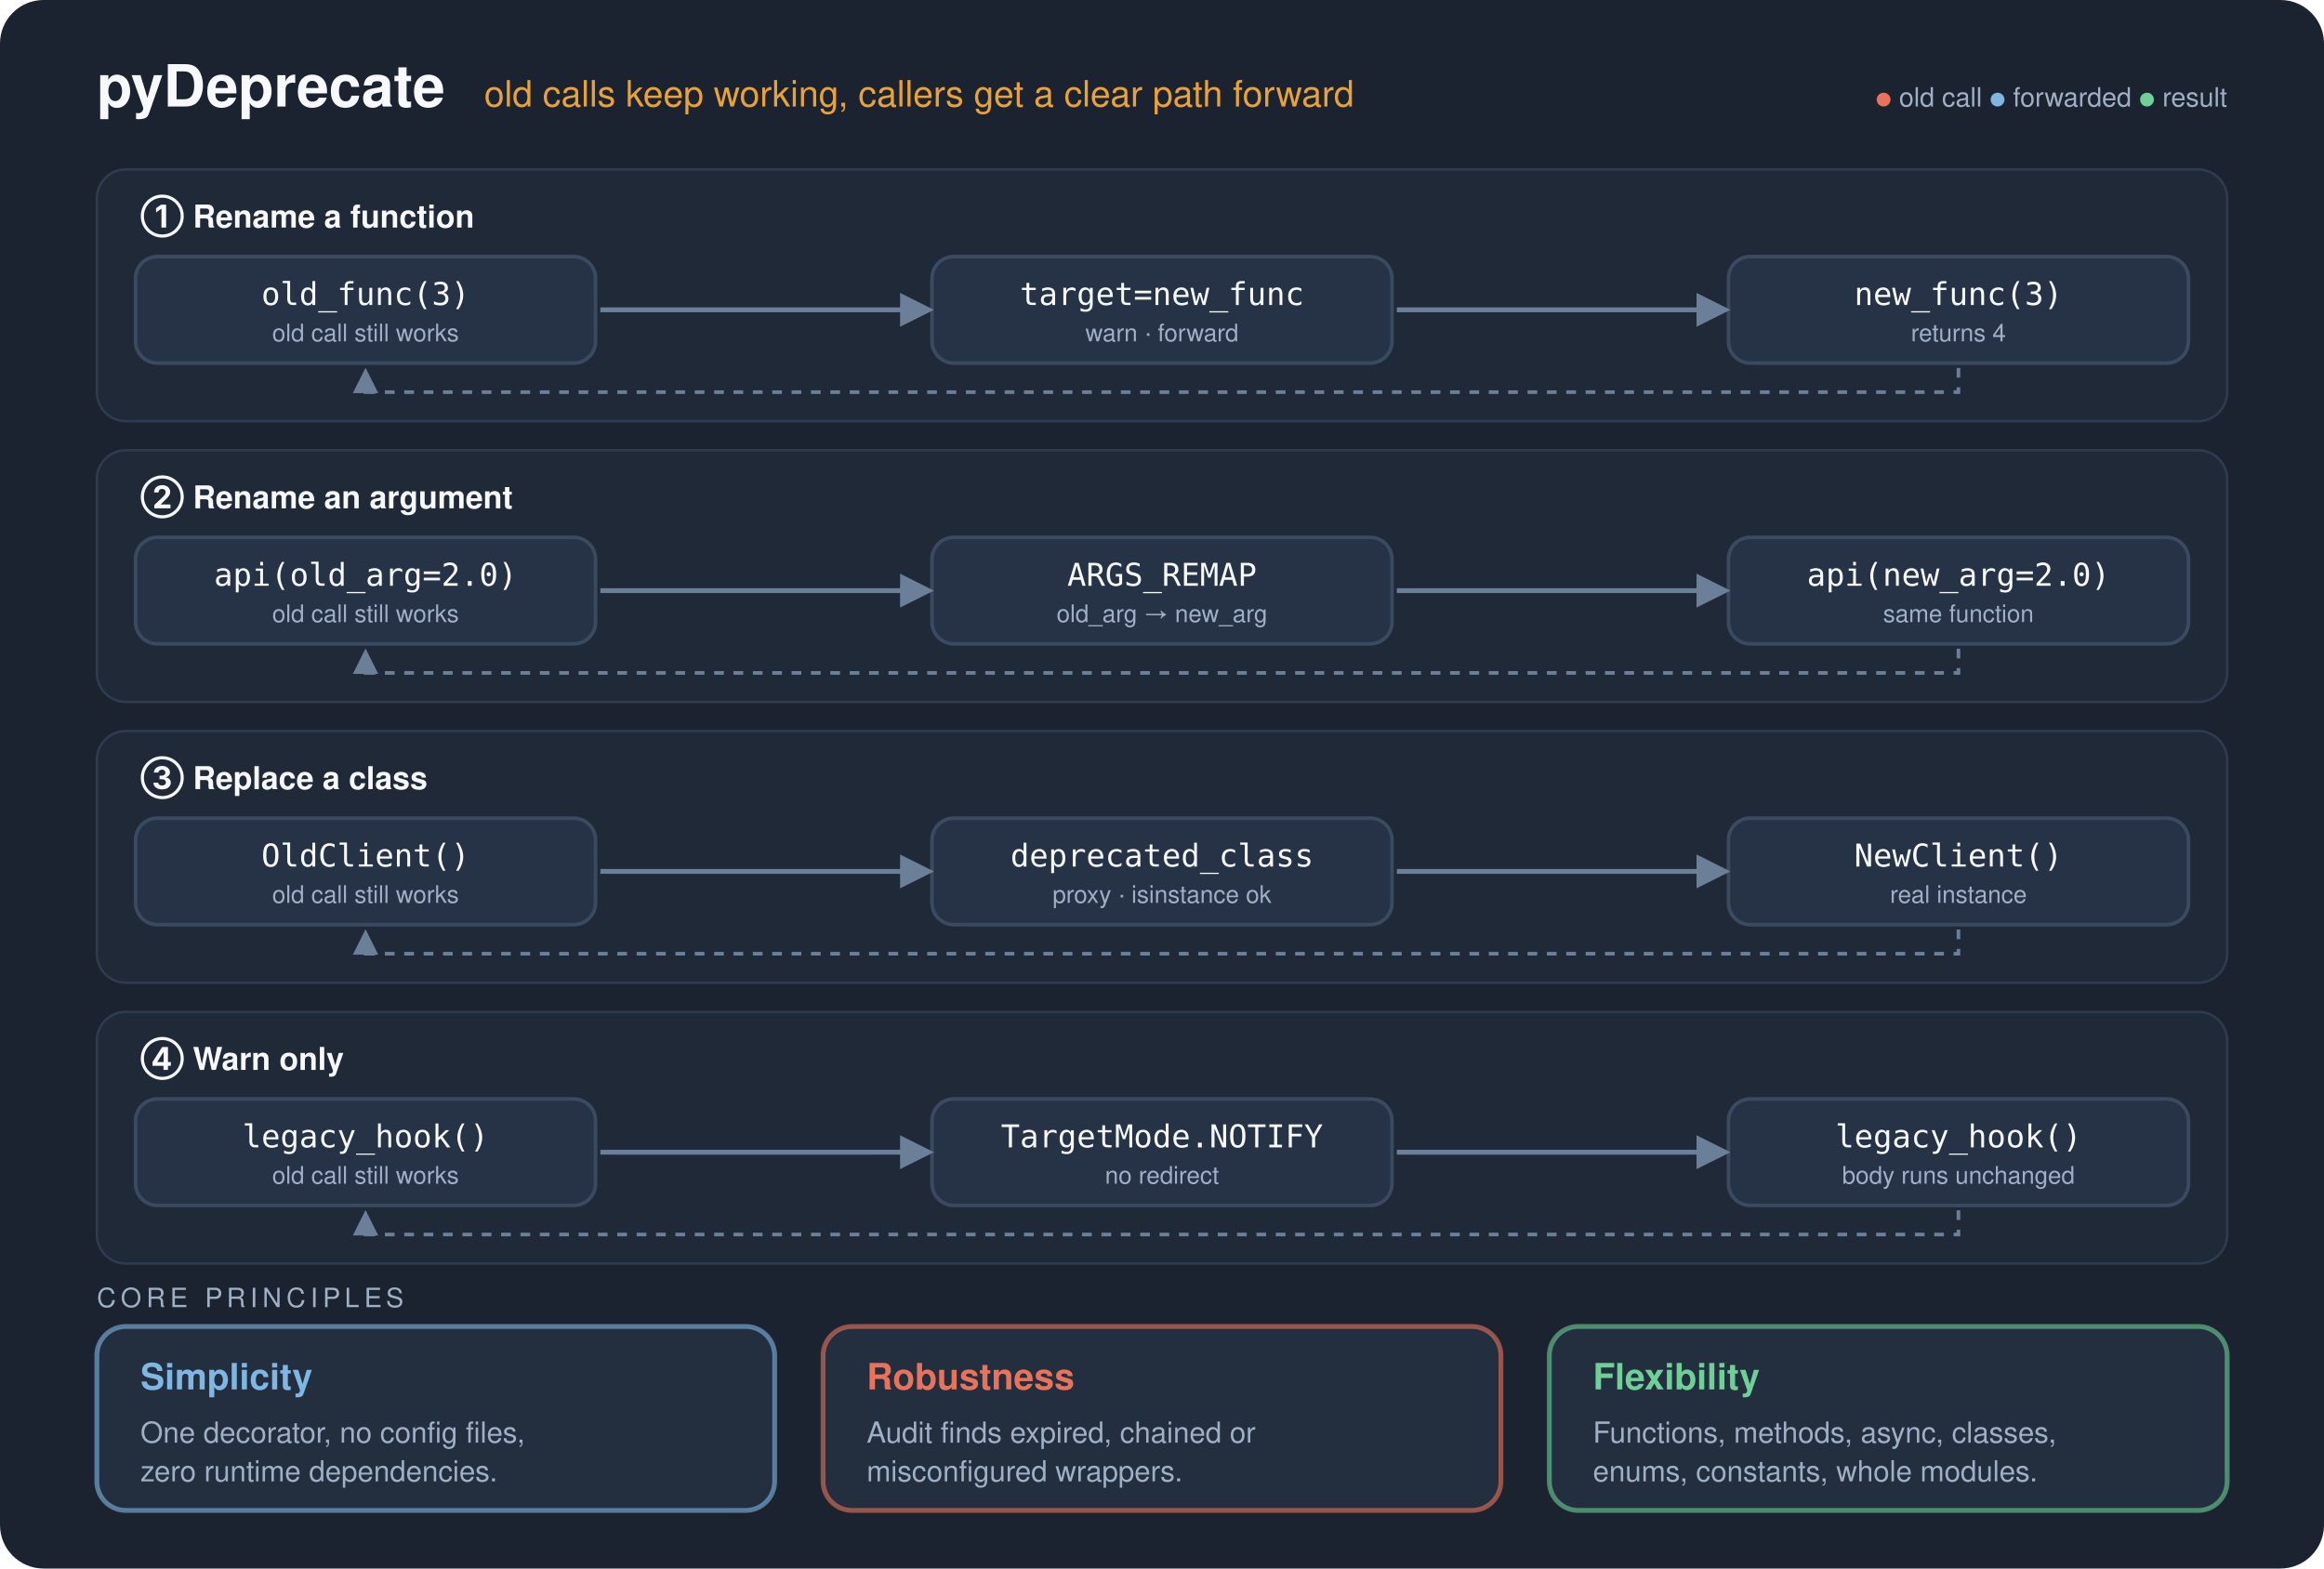
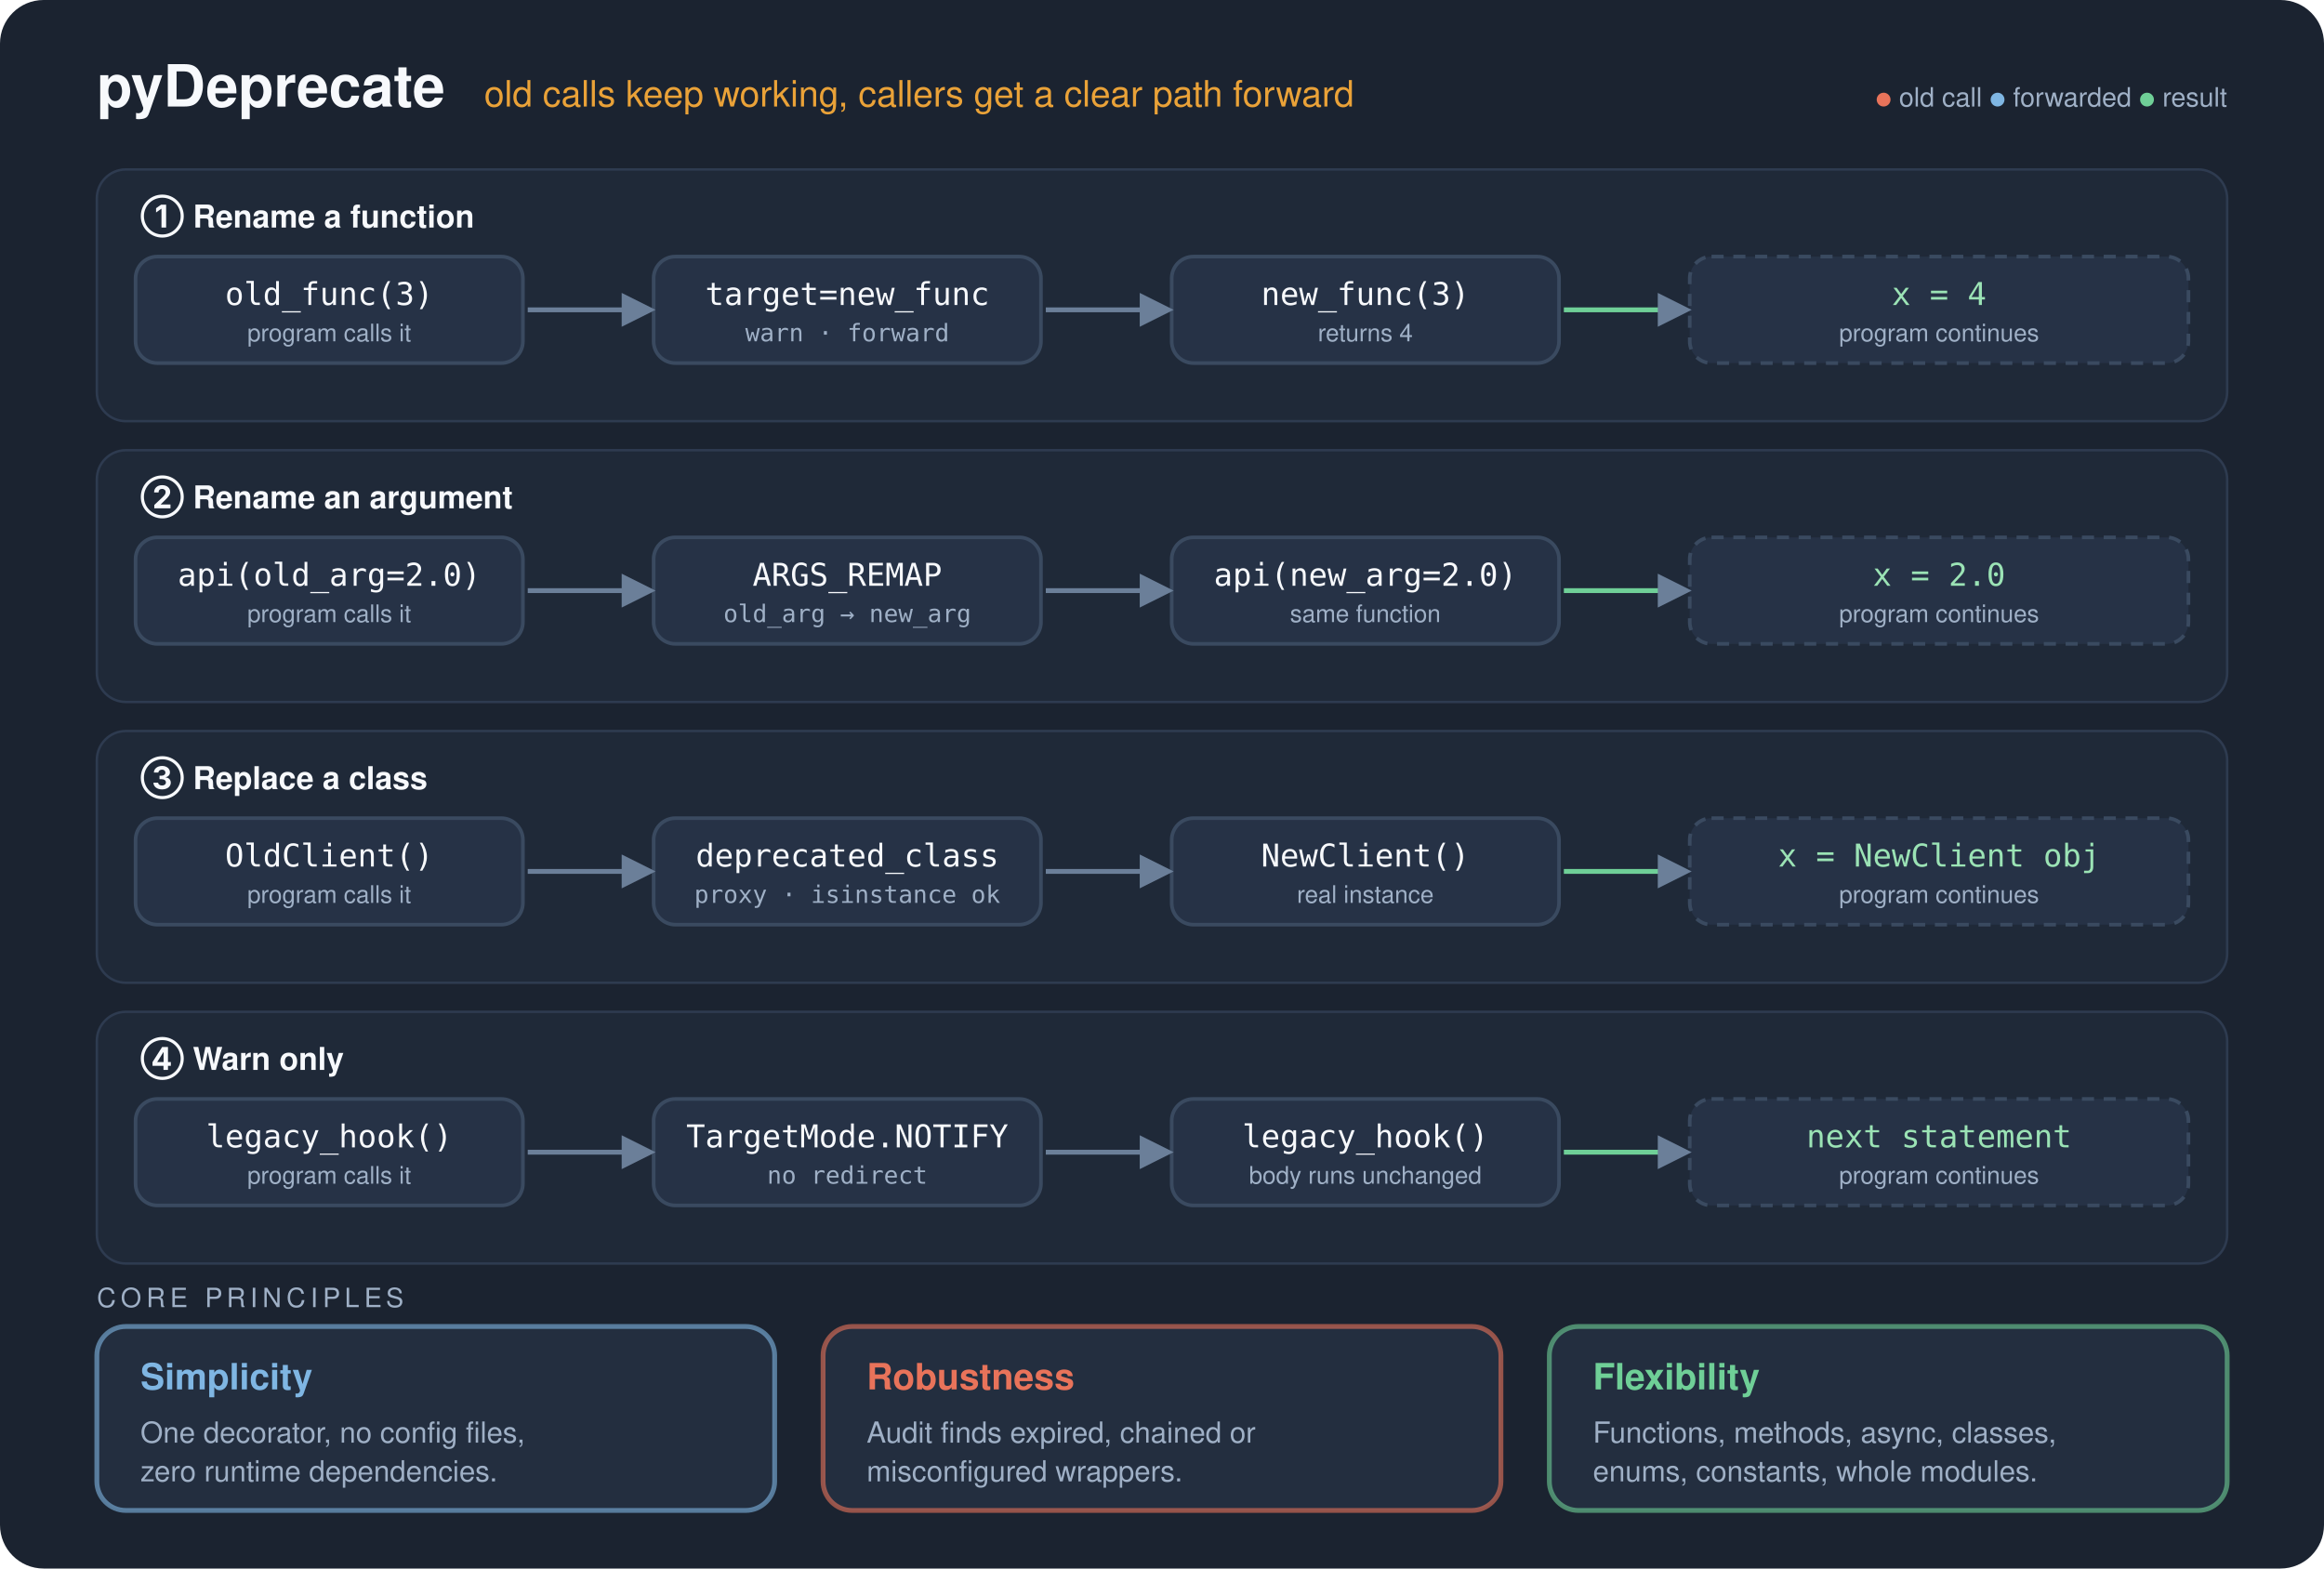
<svg xmlns="http://www.w3.org/2000/svg" viewBox="0 0 960 648" width="960" height="648" role="img" aria-labelledby="t d">
  <style>
    text { font-family: ui-sans-serif, system-ui, -apple-system, "Segoe UI", Helvetica, Arial, sans-serif; }
    .mono { font-family: ui-monospace, SFMono-Regular, Menlo, Consolas, monospace; }
    .box { fill: #263246; stroke: #3A4A60; stroke-width: 1.5; }
    .dim { fill: #9FB0C6; }
    .pk1 { animation: p1 5s linear infinite; opacity: 0; }
    .pk2 { animation: p2 5s linear infinite; opacity: 0; }
    .pk3 { animation: p3 5s linear infinite; opacity: 0; }
    .flash { animation: flash 5s ease-out infinite; opacity: 0; }
+     .cflash { animation: cflash 5s ease-out infinite; opacity: 0; }
    .warn { animation: warn 5s ease-out infinite; opacity: 0; }
    .l1 * { animation-delay: 1.25s; }
    .l2 * { animation-delay: 2.5s; }
    .l3 * { animation-delay: 3.75s; }
-     @keyframes p1 { 0%, 4% { transform: translateX(0); opacity: 0 } 5% { opacity: 1 } 26% { transform: translateX(139px); opacity: 1 } 27%, 100% { transform: translateX(139px); opacity: 0 } }
-     @keyframes p2 { 0%, 42% { transform: translateX(0); opacity: 0 } 43% { opacity: 1 } 62% { transform: translateX(139px); opacity: 1 } 63%, 100% { transform: translateX(139px); opacity: 0 } }
-     @keyframes p3 { 0%, 66% { transform: translateX(0); opacity: 0 } 67% { opacity: 1 } 92% { transform: translateX(-658px); opacity: 1 } 93%, 100% { transform: translateX(-658px); opacity: 0 } }
+     @keyframes p1 { 0%, 4% { transform: translateX(0); opacity: 0 } 5% { opacity: 1 } 26% { transform: translateX(54px); opacity: 1 } 27%, 100% { transform: translateX(54px); opacity: 0 } }
+     @keyframes p2 { 0%, 42% { transform: translateX(0); opacity: 0 } 43% { opacity: 1 } 62% { transform: translateX(54px); opacity: 1 } 63%, 100% { transform: translateX(54px); opacity: 0 } }
+     @keyframes p3 { 0%, 66% { transform: translateX(0); opacity: 0 } 67% { opacity: 1 } 76% { transform: translateX(54px); opacity: 1 } 77%, 100% { transform: translateX(54px); opacity: 0 } }
+     @keyframes cflash { 0%, 72% { opacity: 0 } 77% { opacity: 1 } 92%, 100% { opacity: 0 } }
    @keyframes flash { 0%, 26% { opacity: 0 } 30% { opacity: 1 } 44%, 100% { opacity: 0 } }
    @keyframes warn { 0%, 28% { opacity: 0 } 36%, 80% { opacity: 1 } 90%, 100% { opacity: 0 } }
    @media (prefers-reduced-motion: reduce) {
      * { animation: none !important; }
      .warn { opacity: 1 !important; }
-       .pk1, .pk2, .pk3, .flash { opacity: 0 !important; }
+       .pk1, .pk2, .pk3, .flash, .cflash { opacity: 0 !important; }
    }
  </style>
  <defs>
    <marker id="ah" viewBox="0 0 10 10" refX="8" refY="5" markerWidth="7" markerHeight="7" orient="auto-start-reverse">
      <path d="M0 0 L10 5 L0 10 z" fill="#6B7F99" />
    </marker>
  </defs>
  <rect width="960" height="648" rx="18" fill="#1B2330" />
  <text x="40" y="44" font-size="24" font-weight="700" fill="#F7F9FC">pyDeprecate</text>
  <text x="200" y="44" font-size="15" fill="#EAA238">old calls keep working, callers get a clear path forward</text>
  <text x="920" y="44" font-size="11" text-anchor="end" class="dim">
    <tspan fill="#E8735A">●</tspan> old call  <tspan fill="#7FB6E3">●</tspan> forwarded  <tspan fill="#6FCF97">●</tspan> result</text>
  <g class="lane l0">
    <rect x="40" y="70" width="880" height="104" rx="12" fill="#1F2938" stroke="#2E3B50" />
    <text x="58" y="94" font-size="13" font-weight="700" fill="#F7F9FC">① Rename a function</text>
    <g class="warn">
      <rect x="250" y="78" width="460" height="22" rx="11" fill="#3A2B10" stroke="#EAA238" />
      <text x="266" y="93" font-size="11" fill="#EAA238">⚠</text>
      <text class="mono" x="284" y="93" font-size="11" fill="#F5D9A6">FutureWarning: old_func deprecated v1.2, use new_func</text>
    </g>
-     <rect class="box" x="56" y="106" width="190" height="44" rx="9" />
-     <rect class="box" x="385" y="106" width="190" height="44" rx="9" stroke="#EAA238" />
-     <rect class="box" x="714" y="106" width="190" height="44" rx="9" />
-     <rect class="flash" x="379" y="100" width="202" height="56" rx="14" fill="none" stroke="#EAA238" stroke-width="3" />
-     <line x1="248" y1="128" x2="383" y2="128" stroke="#6B7F99" stroke-width="2" marker-end="url(#ah)" />
-     <line x1="577" y1="128" x2="712" y2="128" stroke="#6B7F99" stroke-width="2" marker-end="url(#ah)" />
-     <path d="M809 152 V162 H151 V154" fill="none" stroke="#6B7F99" stroke-width="1.5" stroke-dasharray="4 4" marker-end="url(#ah)" />
-     <text class="mono" x="151" y="126" font-size="13" text-anchor="middle" fill="#F7F9FC">old_func(3)</text>
-     <text x="151" y="141" font-size="10" text-anchor="middle" class="dim">old call still works</text>
-     <text class="mono" x="480" y="126" font-size="13" text-anchor="middle" fill="#F7F9FC">target=new_func</text>
-     <text x="480" y="141" font-size="10" text-anchor="middle" class="dim">warn · forward</text>
-     <text class="mono" x="809" y="126" font-size="13" text-anchor="middle" fill="#F7F9FC">new_func(3)</text>
-     <text x="809" y="141" font-size="10" text-anchor="middle" class="dim">returns 4</text>
-     <circle class="pk1" cx="246" cy="128" r="6" fill="#E8735A" />
-     <circle class="pk2" cx="575" cy="128" r="6" fill="#7FB6E3" />
-     <circle class="pk3" cx="809" cy="162" r="6" fill="#6FCF97" />
+     <rect class="box" x="56" y="106" width="160" height="44" rx="9" />
+     <rect class="box" x="270" y="106" width="160" height="44" rx="9" stroke="#EAA238" />
+     <rect class="box" x="484" y="106" width="160" height="44" rx="9" />
+     <rect class="box" x="698" y="106" width="206" height="44" rx="9" stroke="#6FCF97" stroke-dasharray="5 4" />
+     <rect class="flash" x="264" y="100" width="172" height="56" rx="14" fill="none" stroke="#EAA238" stroke-width="3" />
+     <rect class="cflash" x="692" y="100" width="218" height="56" rx="14" fill="none" stroke="#6FCF97" stroke-width="3" />
+     <line x1="218" y1="128" x2="268" y2="128" stroke="#6B7F99" stroke-width="2" marker-end="url(#ah)" />
+     <line x1="432" y1="128" x2="482" y2="128" stroke="#6B7F99" stroke-width="2" marker-end="url(#ah)" />
+     <line x1="646" y1="128" x2="696" y2="128" stroke="#6FCF97" stroke-width="2" marker-end="url(#ah)" />
+     <text class="mono" x="136" y="126" font-size="13" text-anchor="middle" fill="#F7F9FC">old_func(3)</text>
+     <text x="136" y="141" font-size="10" text-anchor="middle" class="dim">program calls it</text>
+     <text class="mono" x="350" y="126" font-size="13" text-anchor="middle" fill="#F7F9FC">target=new_func</text>
+     <text class="mono dim" x="350" y="141" font-size="10" text-anchor="middle">warn · forward</text>
+     <text class="mono" x="564" y="126" font-size="13" text-anchor="middle" fill="#F7F9FC">new_func(3)</text>
+     <text x="564" y="141" font-size="10" text-anchor="middle" class="dim">returns 4</text>
+     <text class="mono" x="801" y="126" font-size="13" text-anchor="middle" fill="#9BE3B5">x = 4</text>
+     <text x="801" y="141" font-size="10" text-anchor="middle" class="dim">program continues</text>
+     <circle class="pk1" cx="216" cy="128" r="6" fill="#E8735A" />
+     <circle class="pk2" cx="430" cy="128" r="6" fill="#7FB6E3" />
+     <circle class="pk3" cx="644" cy="128" r="6" fill="#6FCF97" />
  </g>
  <g class="lane l1">
    <rect x="40" y="186" width="880" height="104" rx="12" fill="#1F2938" stroke="#2E3B50" />
    <text x="58" y="210" font-size="13" font-weight="700" fill="#F7F9FC">② Rename an argument</text>
    <g class="warn">
      <rect x="250" y="194" width="460" height="22" rx="11" fill="#3A2B10" stroke="#EAA238" />
      <text x="266" y="209" font-size="11" fill="#EAA238">⚠</text>
      <text class="mono" x="284" y="209" font-size="11" fill="#F5D9A6">FutureWarning: old_arg → new_arg, removed in v2.0</text>
    </g>
-     <rect class="box" x="56" y="222" width="190" height="44" rx="9" />
-     <rect class="box" x="385" y="222" width="190" height="44" rx="9" stroke="#EAA238" />
-     <rect class="box" x="714" y="222" width="190" height="44" rx="9" />
-     <rect class="flash" x="379" y="216" width="202" height="56" rx="14" fill="none" stroke="#EAA238" stroke-width="3" />
-     <line x1="248" y1="244" x2="383" y2="244" stroke="#6B7F99" stroke-width="2" marker-end="url(#ah)" />
-     <line x1="577" y1="244" x2="712" y2="244" stroke="#6B7F99" stroke-width="2" marker-end="url(#ah)" />
-     <path d="M809 268 V278 H151 V270" fill="none" stroke="#6B7F99" stroke-width="1.5" stroke-dasharray="4 4" marker-end="url(#ah)" />
-     <text class="mono" x="151" y="242" font-size="13" text-anchor="middle" fill="#F7F9FC">api(old_arg=2.0)</text>
-     <text x="151" y="257" font-size="10" text-anchor="middle" class="dim">old call still works</text>
-     <text class="mono" x="480" y="242" font-size="13" text-anchor="middle" fill="#F7F9FC">ARGS_REMAP</text>
-     <text x="480" y="257" font-size="10" text-anchor="middle" class="dim">old_arg → new_arg</text>
-     <text class="mono" x="809" y="242" font-size="13" text-anchor="middle" fill="#F7F9FC">api(new_arg=2.0)</text>
-     <text x="809" y="257" font-size="10" text-anchor="middle" class="dim">same function</text>
-     <circle class="pk1" cx="246" cy="244" r="6" fill="#E8735A" />
-     <circle class="pk2" cx="575" cy="244" r="6" fill="#7FB6E3" />
-     <circle class="pk3" cx="809" cy="278" r="6" fill="#6FCF97" />
+     <rect class="box" x="56" y="222" width="160" height="44" rx="9" />
+     <rect class="box" x="270" y="222" width="160" height="44" rx="9" stroke="#EAA238" />
+     <rect class="box" x="484" y="222" width="160" height="44" rx="9" />
+     <rect class="box" x="698" y="222" width="206" height="44" rx="9" stroke="#6FCF97" stroke-dasharray="5 4" />
+     <rect class="flash" x="264" y="216" width="172" height="56" rx="14" fill="none" stroke="#EAA238" stroke-width="3" />
+     <rect class="cflash" x="692" y="216" width="218" height="56" rx="14" fill="none" stroke="#6FCF97" stroke-width="3" />
+     <line x1="218" y1="244" x2="268" y2="244" stroke="#6B7F99" stroke-width="2" marker-end="url(#ah)" />
+     <line x1="432" y1="244" x2="482" y2="244" stroke="#6B7F99" stroke-width="2" marker-end="url(#ah)" />
+     <line x1="646" y1="244" x2="696" y2="244" stroke="#6FCF97" stroke-width="2" marker-end="url(#ah)" />
+     <text class="mono" x="136" y="242" font-size="13" text-anchor="middle" fill="#F7F9FC">api(old_arg=2.0)</text>
+     <text x="136" y="257" font-size="10" text-anchor="middle" class="dim">program calls it</text>
+     <text class="mono" x="350" y="242" font-size="13" text-anchor="middle" fill="#F7F9FC">ARGS_REMAP</text>
+     <text class="mono dim" x="350" y="257" font-size="10" text-anchor="middle">old_arg → new_arg</text>
+     <text class="mono" x="564" y="242" font-size="13" text-anchor="middle" fill="#F7F9FC">api(new_arg=2.0)</text>
+     <text x="564" y="257" font-size="10" text-anchor="middle" class="dim">same function</text>
+     <text class="mono" x="801" y="242" font-size="13" text-anchor="middle" fill="#9BE3B5">x = 2.0</text>
+     <text x="801" y="257" font-size="10" text-anchor="middle" class="dim">program continues</text>
+     <circle class="pk1" cx="216" cy="244" r="6" fill="#E8735A" />
+     <circle class="pk2" cx="430" cy="244" r="6" fill="#7FB6E3" />
+     <circle class="pk3" cx="644" cy="244" r="6" fill="#6FCF97" />
  </g>
  <g class="lane l2">
    <rect x="40" y="302" width="880" height="104" rx="12" fill="#1F2938" stroke="#2E3B50" />
    <text x="58" y="326" font-size="13" font-weight="700" fill="#F7F9FC">③ Replace a class</text>
    <g class="warn">
      <rect x="250" y="310" width="460" height="22" rx="11" fill="#3A2B10" stroke="#EAA238" />
      <text x="266" y="325" font-size="11" fill="#EAA238">⚠</text>
      <text class="mono" x="284" y="325" font-size="11" fill="#F5D9A6">FutureWarning: OldClient deprecated v1.2, use NewClient</text>
    </g>
-     <rect class="box" x="56" y="338" width="190" height="44" rx="9" />
-     <rect class="box" x="385" y="338" width="190" height="44" rx="9" stroke="#EAA238" />
-     <rect class="box" x="714" y="338" width="190" height="44" rx="9" />
-     <rect class="flash" x="379" y="332" width="202" height="56" rx="14" fill="none" stroke="#EAA238" stroke-width="3" />
-     <line x1="248" y1="360" x2="383" y2="360" stroke="#6B7F99" stroke-width="2" marker-end="url(#ah)" />
-     <line x1="577" y1="360" x2="712" y2="360" stroke="#6B7F99" stroke-width="2" marker-end="url(#ah)" />
-     <path d="M809 384 V394 H151 V386" fill="none" stroke="#6B7F99" stroke-width="1.5" stroke-dasharray="4 4" marker-end="url(#ah)" />
-     <text class="mono" x="151" y="358" font-size="13" text-anchor="middle" fill="#F7F9FC">OldClient()</text>
-     <text x="151" y="373" font-size="10" text-anchor="middle" class="dim">old call still works</text>
-     <text class="mono" x="480" y="358" font-size="13" text-anchor="middle" fill="#F7F9FC">deprecated_class</text>
-     <text x="480" y="373" font-size="10" text-anchor="middle" class="dim">proxy · isinstance ok</text>
-     <text class="mono" x="809" y="358" font-size="13" text-anchor="middle" fill="#F7F9FC">NewClient()</text>
-     <text x="809" y="373" font-size="10" text-anchor="middle" class="dim">real instance</text>
-     <circle class="pk1" cx="246" cy="360" r="6" fill="#E8735A" />
-     <circle class="pk2" cx="575" cy="360" r="6" fill="#7FB6E3" />
-     <circle class="pk3" cx="809" cy="394" r="6" fill="#6FCF97" />
+     <rect class="box" x="56" y="338" width="160" height="44" rx="9" />
+     <rect class="box" x="270" y="338" width="160" height="44" rx="9" stroke="#EAA238" />
+     <rect class="box" x="484" y="338" width="160" height="44" rx="9" />
+     <rect class="box" x="698" y="338" width="206" height="44" rx="9" stroke="#6FCF97" stroke-dasharray="5 4" />
+     <rect class="flash" x="264" y="332" width="172" height="56" rx="14" fill="none" stroke="#EAA238" stroke-width="3" />
+     <rect class="cflash" x="692" y="332" width="218" height="56" rx="14" fill="none" stroke="#6FCF97" stroke-width="3" />
+     <line x1="218" y1="360" x2="268" y2="360" stroke="#6B7F99" stroke-width="2" marker-end="url(#ah)" />
+     <line x1="432" y1="360" x2="482" y2="360" stroke="#6B7F99" stroke-width="2" marker-end="url(#ah)" />
+     <line x1="646" y1="360" x2="696" y2="360" stroke="#6FCF97" stroke-width="2" marker-end="url(#ah)" />
+     <text class="mono" x="136" y="358" font-size="13" text-anchor="middle" fill="#F7F9FC">OldClient()</text>
+     <text x="136" y="373" font-size="10" text-anchor="middle" class="dim">program calls it</text>
+     <text class="mono" x="350" y="358" font-size="13" text-anchor="middle" fill="#F7F9FC">deprecated_class</text>
+     <text class="mono dim" x="350" y="373" font-size="10" text-anchor="middle">proxy · isinstance ok</text>
+     <text class="mono" x="564" y="358" font-size="13" text-anchor="middle" fill="#F7F9FC">NewClient()</text>
+     <text x="564" y="373" font-size="10" text-anchor="middle" class="dim">real instance</text>
+     <text class="mono" x="801" y="358" font-size="13" text-anchor="middle" fill="#9BE3B5">x = NewClient obj</text>
+     <text x="801" y="373" font-size="10" text-anchor="middle" class="dim">program continues</text>
+     <circle class="pk1" cx="216" cy="360" r="6" fill="#E8735A" />
+     <circle class="pk2" cx="430" cy="360" r="6" fill="#7FB6E3" />
+     <circle class="pk3" cx="644" cy="360" r="6" fill="#6FCF97" />
  </g>
  <g class="lane l3">
    <rect x="40" y="418" width="880" height="104" rx="12" fill="#1F2938" stroke="#2E3B50" />
    <text x="58" y="442" font-size="13" font-weight="700" fill="#F7F9FC">④ Warn only</text>
    <g class="warn">
      <rect x="250" y="426" width="460" height="22" rx="11" fill="#3A2B10" stroke="#EAA238" />
      <text x="266" y="441" font-size="11" fill="#EAA238">⚠</text>
      <text class="mono" x="284" y="441" font-size="11" fill="#F5D9A6">FutureWarning: legacy_hook deprecated, removed in v2.0</text>
    </g>
-     <rect class="box" x="56" y="454" width="190" height="44" rx="9" />
-     <rect class="box" x="385" y="454" width="190" height="44" rx="9" stroke="#EAA238" />
-     <rect class="box" x="714" y="454" width="190" height="44" rx="9" />
-     <rect class="flash" x="379" y="448" width="202" height="56" rx="14" fill="none" stroke="#EAA238" stroke-width="3" />
-     <line x1="248" y1="476" x2="383" y2="476" stroke="#6B7F99" stroke-width="2" marker-end="url(#ah)" />
-     <line x1="577" y1="476" x2="712" y2="476" stroke="#6B7F99" stroke-width="2" marker-end="url(#ah)" />
-     <path d="M809 500 V510 H151 V502" fill="none" stroke="#6B7F99" stroke-width="1.5" stroke-dasharray="4 4" marker-end="url(#ah)" />
-     <text class="mono" x="151" y="474" font-size="13" text-anchor="middle" fill="#F7F9FC">legacy_hook()</text>
-     <text x="151" y="489" font-size="10" text-anchor="middle" class="dim">old call still works</text>
-     <text class="mono" x="480" y="474" font-size="13" text-anchor="middle" fill="#F7F9FC">TargetMode.NOTIFY</text>
-     <text x="480" y="489" font-size="10" text-anchor="middle" class="dim">no redirect</text>
-     <text class="mono" x="809" y="474" font-size="13" text-anchor="middle" fill="#F7F9FC">legacy_hook()</text>
-     <text x="809" y="489" font-size="10" text-anchor="middle" class="dim">body runs unchanged</text>
-     <circle class="pk1" cx="246" cy="476" r="6" fill="#E8735A" />
-     <circle class="pk2" cx="575" cy="476" r="6" fill="#7FB6E3" />
-     <circle class="pk3" cx="809" cy="510" r="6" fill="#6FCF97" />
+     <rect class="box" x="56" y="454" width="160" height="44" rx="9" />
+     <rect class="box" x="270" y="454" width="160" height="44" rx="9" stroke="#EAA238" />
+     <rect class="box" x="484" y="454" width="160" height="44" rx="9" />
+     <rect class="box" x="698" y="454" width="206" height="44" rx="9" stroke="#6FCF97" stroke-dasharray="5 4" />
+     <rect class="flash" x="264" y="448" width="172" height="56" rx="14" fill="none" stroke="#EAA238" stroke-width="3" />
+     <rect class="cflash" x="692" y="448" width="218" height="56" rx="14" fill="none" stroke="#6FCF97" stroke-width="3" />
+     <line x1="218" y1="476" x2="268" y2="476" stroke="#6B7F99" stroke-width="2" marker-end="url(#ah)" />
+     <line x1="432" y1="476" x2="482" y2="476" stroke="#6B7F99" stroke-width="2" marker-end="url(#ah)" />
+     <line x1="646" y1="476" x2="696" y2="476" stroke="#6FCF97" stroke-width="2" marker-end="url(#ah)" />
+     <text class="mono" x="136" y="474" font-size="13" text-anchor="middle" fill="#F7F9FC">legacy_hook()</text>
+     <text x="136" y="489" font-size="10" text-anchor="middle" class="dim">program calls it</text>
+     <text class="mono" x="350" y="474" font-size="13" text-anchor="middle" fill="#F7F9FC">TargetMode.NOTIFY</text>
+     <text class="mono dim" x="350" y="489" font-size="10" text-anchor="middle">no redirect</text>
+     <text class="mono" x="564" y="474" font-size="13" text-anchor="middle" fill="#F7F9FC">legacy_hook()</text>
+     <text x="564" y="489" font-size="10" text-anchor="middle" class="dim">body runs unchanged</text>
+     <text class="mono" x="801" y="474" font-size="13" text-anchor="middle" fill="#9BE3B5">next statement</text>
+     <text x="801" y="489" font-size="10" text-anchor="middle" class="dim">program continues</text>
+     <circle class="pk1" cx="216" cy="476" r="6" fill="#E8735A" />
+     <circle class="pk2" cx="430" cy="476" r="6" fill="#7FB6E3" />
+     <circle class="pk3" cx="644" cy="476" r="6" fill="#6FCF97" />
  </g>
  <text x="40" y="540" font-size="11" letter-spacing="2" class="dim">CORE PRINCIPLES</text>
  <rect x="40" y="548" width="280" height="76" rx="12" fill="#232E3F" stroke="#7FB6E3" stroke-opacity=".6" stroke-width="2" />
  <text x="58" y="574" font-size="15" font-weight="700" fill="#7FB6E3">Simplicity</text>
  <text x="58" y="596" font-size="12" class="dim">One decorator, no config files,</text>
  <text x="58" y="612" font-size="12" class="dim">zero runtime dependencies.</text>
  <rect x="340" y="548" width="280" height="76" rx="12" fill="#232E3F" stroke="#E8735A" stroke-opacity=".6" stroke-width="2" />
  <text x="358" y="574" font-size="15" font-weight="700" fill="#E8735A">Robustness</text>
  <text x="358" y="596" font-size="12" class="dim">Audit finds expired, chained or</text>
  <text x="358" y="612" font-size="12" class="dim">misconfigured wrappers.</text>
  <rect x="640" y="548" width="280" height="76" rx="12" fill="#232E3F" stroke="#6FCF97" stroke-opacity=".6" stroke-width="2" />
  <text x="658" y="574" font-size="15" font-weight="700" fill="#6FCF97">Flexibility</text>
  <text x="658" y="596" font-size="12" class="dim">Functions, methods, async, classes,</text>
  <text x="658" y="612" font-size="12" class="dim">enums, constants, whole modules.</text>
</svg>
